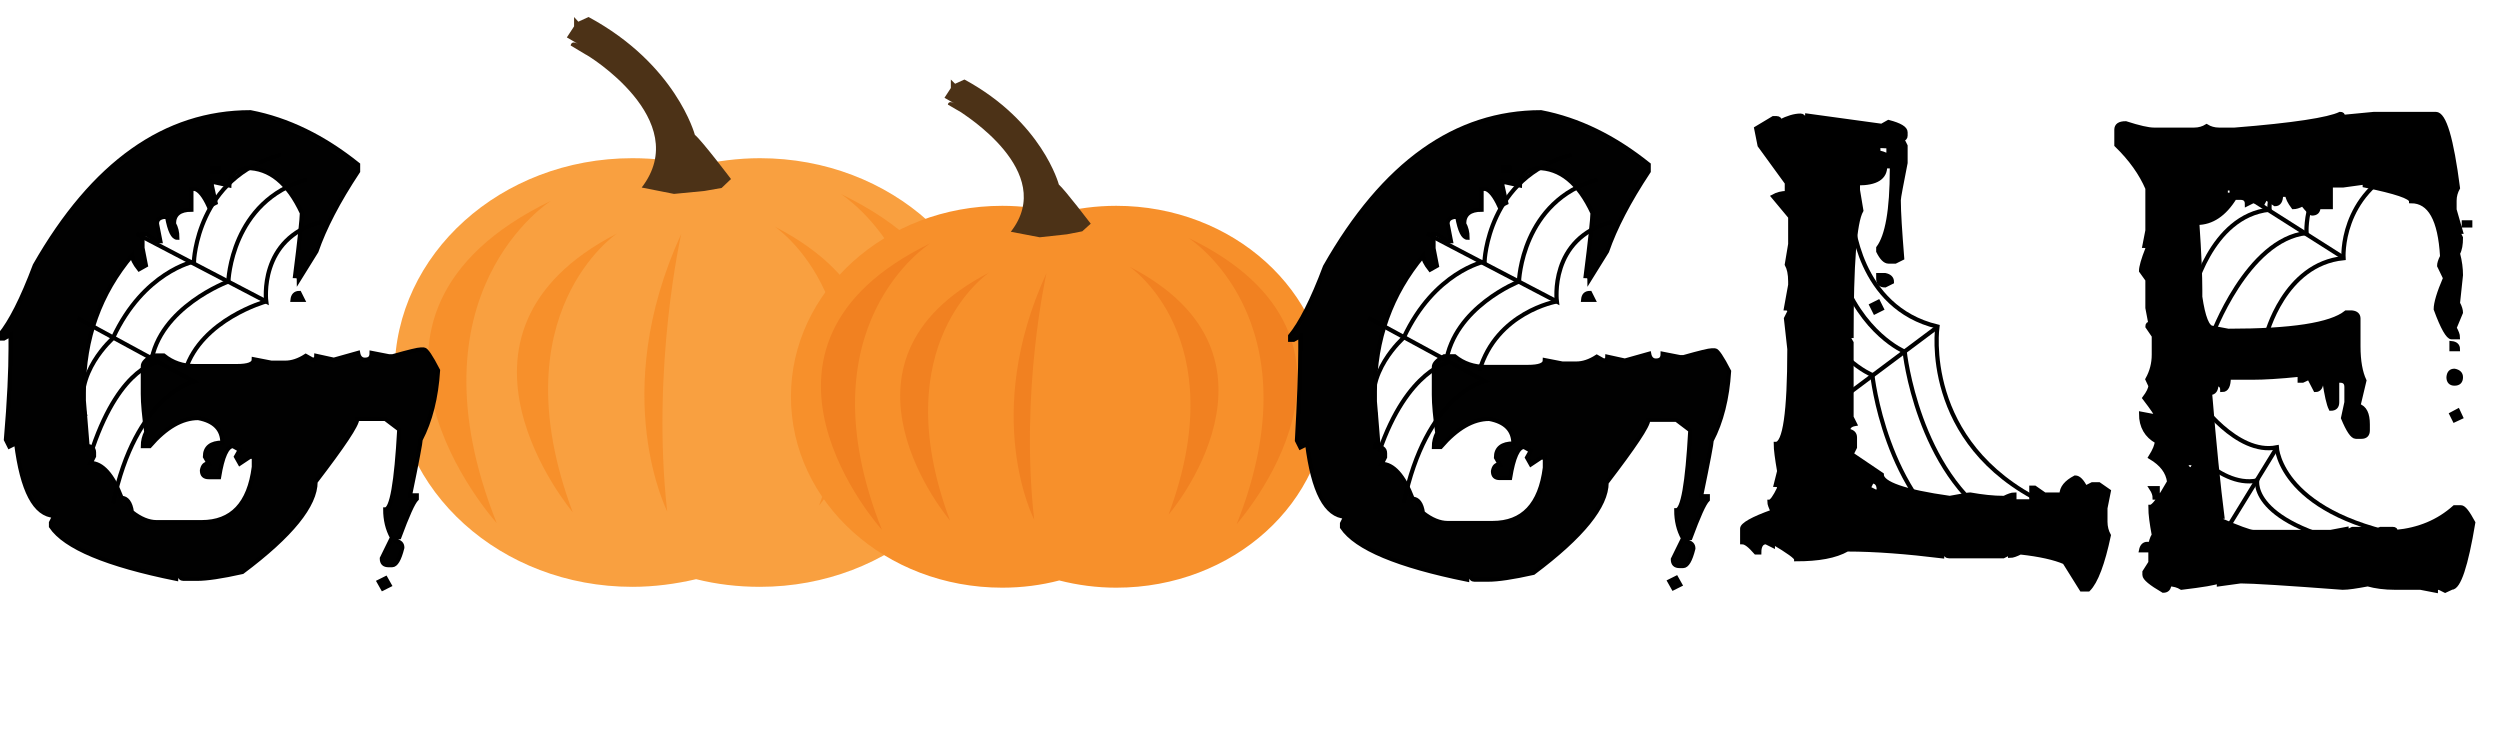
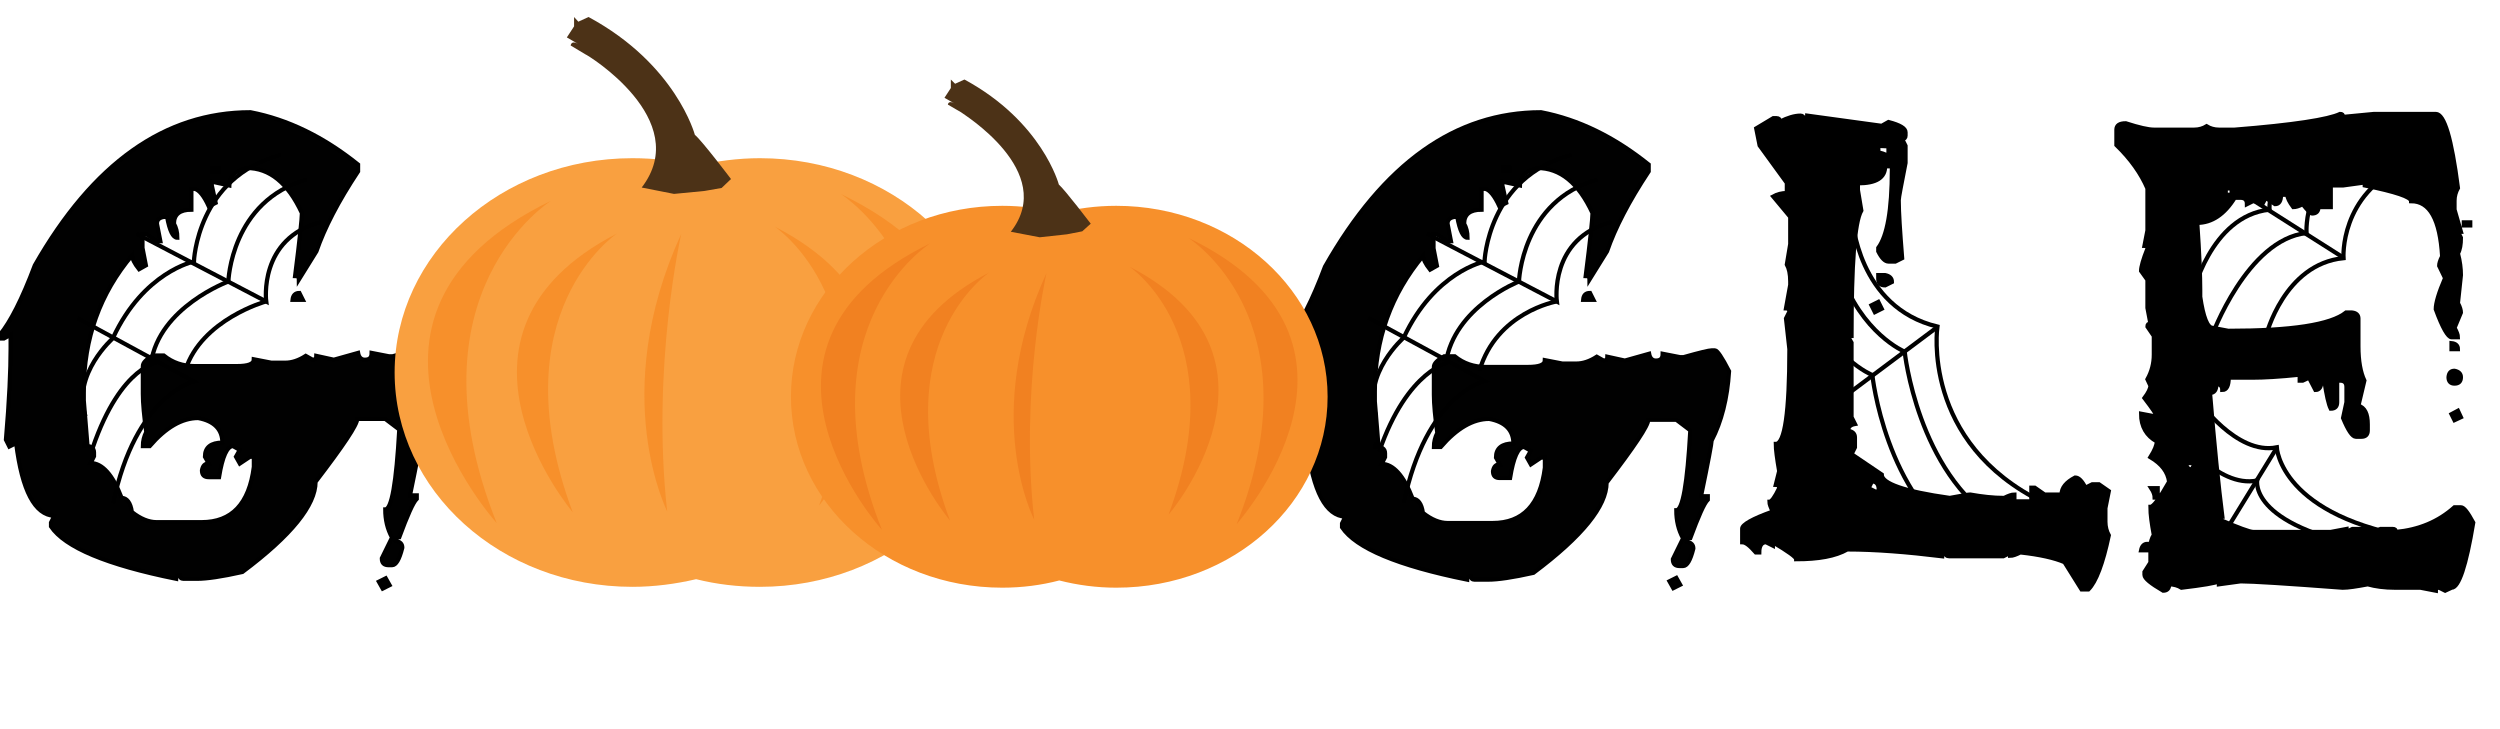
- <svg xmlns="http://www.w3.org/2000/svg" version="1.1" id="Layer_1" x="0px" y="0px" viewBox="0 0 587.9 171.4" style="enable-background:new 0 0 587.9 171.4;" xml:space="preserve">
+ <svg xmlns="http://www.w3.org/2000/svg" version="1.1" x="0px" y="0px" viewBox="0 0 587.9 171.4" style="enable-background:new 0 0 587.9 171.4;" xml:space="preserve">
  <style type="text/css">
- 	.st0{fill:#F9A040;}
- 	.st1{fill:#F7902B;}
- 	.st2{fill:#4C3217;}
- 	.st3{fill:#F18121;}
- 	.st4{enable-background:new    ;}
- 	.st5{fill:#010101;stroke:#000000;stroke-miterlimit:10;}
- 	.st6{fill:none;stroke:#000000;stroke-miterlimit:10;}
- 	.st7{stroke:#000000;stroke-miterlimit:10;}
+ 	.st0{enable-background:new    ;}
+ 	.st1{fill:#010101;stroke:#000000;stroke-miterlimit:10;}
+ 	.st2{stroke:#000000;stroke-miterlimit:10;}
+ 	.st3{fill:#F9A040;}
+ 	.st4{fill:#F7902B;}
+ 	.st5{fill:#4C3217;}
+ 	.st6{fill:#F18121;}
+ 	.st7{fill:none;stroke:#000000;stroke-miterlimit:10;}
</style>
-   <g id="Layer_1_1_">
-     <path class="st0" d="M178.7,37.2c-5.2,0-10.3,0.7-15,1.8c-4.8-1.2-9.8-1.8-15-1.8c-30.9,0-55.9,22.6-55.9,50.4s25,50.4,55.9,50.4   c5.2,0,10.3-0.7,15-1.8c4.8,1.2,9.8,1.8,15,1.8c30.8,0,55.9-22.6,55.9-50.4S209.6,37.2,178.7,37.2z" />
-     <path class="st1" d="M129.6,47.2c0,0-34.4,21.6-12.8,75.8C116.8,123,73,74.6,129.6,47.2z" />
-     <path class="st1" d="M145.1,54.9c0,0-28,18.7-10.4,65.6C134.7,120.4,99.1,78.6,145.1,54.9z" />
-     <path class="st2" d="M150.9,44.1l7.6,1.5l7.2-0.7l4-0.7l2.2-2.1c0,0-6.8-9-8.5-10.4c0,0-4.4-16.6-25-27.7L136,5.1L135,4v2.2   l-1.7,2.6l2.6,1.5c-1.6-0.9-1.7,0.4-1.7,0.4l3.5,2.1C137.8,12.7,163.2,28.1,150.9,44.1z" />
-     <path class="st1" d="M197.7,45.6c0,0,34.4,21.6,12.8,75.8C210.5,121.4,254.4,73,197.7,45.6z" />
-     <path class="st1" d="M182.2,53.3c0,0,28,18.7,10.4,65.6C192.6,118.9,228.2,77,182.2,53.3z" />
-     <path class="st1" d="M160.2,55c0,0-7.1,31.3-3.3,65.3C157,120.3,142.8,93,160.2,55z" />
+   <g id="Letters">
+     <g class="st0">
+       <path class="st1" d="M58.9,26.4c8.8,1.7,17.2,5.8,25.3,12.3v1.6c-4.7,7.1-7.9,13.3-9.8,18.8l-4.1,6.6c0-0.5-0.3-0.8-0.9-0.8    c1.1-8.6,1.6-13.6,1.6-14.8c-3.3-7.1-7.6-10.6-13-10.6c-2.8,0.7-4.1,2.1-4.1,4.1l-4.1-0.9v0.9l0.9,4.1l-1.6,0.8    c-1.1-2.4-2.2-3.8-3.3-4.1H45v4.9c-2.7,0-4.1,1.1-4.1,3.3c0.5,0.9,0.8,2,0.8,3.3c-1,0-1.8-1.6-2.4-4.9h-0.8    c-1.1,0.2-1.6,0.7-1.6,1.6l0.8,4.1h-0.8L34.3,55h-0.8v3.3l0.8,4.1l-1.6,0.9c-1.1-1.4-1.6-2.4-1.6-3.3c-7.6,9-11.4,19.6-11.4,31.8    v2.4l0.8,9.8c-0.5,0-0.8,0.3-0.8,0.8c1.6,0,2.4,0.5,2.4,1.6v0.9l-0.8,1.6c2.7,0,5.2,2.7,7.3,8.2c1.2,0,2.1,1.1,2.4,3.3    c2,1.6,4,2.4,5.8,2.4h10.6c7.1,0,11.2-4.3,12.3-13v-2.4h-0.9l-2.4,1.6l-0.9-1.6l0.9-1.6l-1.6-0.9c-1.4,0-2.5,2.4-3.3,7.3h-2.4    c-1.1,0-1.6-0.5-1.6-1.6c0.2-1.1,0.7-1.6,1.6-1.6l-0.9-1.6c0-2.2,1.4-3.3,4.1-3.3c0-3.1-1.9-5.1-5.7-5.8c-3.8,0-7.6,2.2-11.4,6.6    h-1.6c0-1.2,0.3-2.3,0.8-3.3c-0.5-3.7-0.8-6.7-0.8-9v-6.5c0-0.8,0.8-1.6,2.4-2.5h2.5c2.1,1.7,4.5,2.5,7.3,2.5h9.8    c2.8,0,4.1-0.5,4.1-1.6l4.1,0.8h3.3c1.5,0,3.1-0.5,4.8-1.6l1.6,0.9c0.6,0,0.9-0.3,0.9-0.9l4.1,0.9l5.7-1.6    c0.2,1.1,0.8,1.6,1.6,1.6c1.1,0,1.6-0.5,1.6-1.6l4.1,0.8h0.8c3.9-1.1,6-1.6,6.6-1.6h0.8c0.5,0,1.6,1.6,3.3,4.9    c-0.4,6.4-1.8,11.9-4.1,16.3c0,0.6-0.8,4.9-2.5,13.1H98v0.8c-0.9,0.9-2.2,3.9-4.1,9c-0.6,0-0.9,0.3-0.9,0.9    c1.1,0.2,1.6,0.7,1.6,1.6c-0.7,2.8-1.5,4.1-2.4,4.1h-0.8c-1.1,0-1.6-0.5-1.6-1.6l2.4-4.9c-1.1-2-1.6-4.2-1.6-6.6    c1.5,0,2.6-6.2,3.3-18.8l-3.3-2.5H84c0,1.4-3.3,6.3-9.8,14.8c0,5.5-5.7,12.6-17.2,21.2c-4.9,1.1-8.4,1.6-10.6,1.6h-3.3    c-0.5,0-0.8-0.3-0.8-0.9c-0.6,0-0.9,0.3-0.9,0.9c-16.3-3.3-26.1-7.4-29.4-12.3v-0.9l0.8-1.6c-4.6-0.2-7.6-5.9-9-17.1L2.2,105    l-0.8-1.6C2.2,94.1,2.5,87,2.5,82v-3.3l-1.6,0.9H0v-0.9c2.4-2.9,5.2-8.3,8.2-16.3C21.9,38.4,38.8,26.4,58.9,26.4z M49.9,39.5v0.9    h1.6v-0.9H49.9z M70.4,68.9l0.8,1.6h-2.4C68.9,69.5,69.4,68.9,70.4,68.9z M90.7,136l0.9,1.6l-1.6,0.8l-0.9-1.6L90.7,136z" />
+     </g>
+     <g class="st0">
+       <path class="st1" d="M362.4,26.4c8.8,1.7,17.2,5.8,25.3,12.3v1.6c-4.7,7.1-7.9,13.3-9.8,18.8l-4.1,6.6c0-0.5-0.3-0.8-0.9-0.8    c1.1-8.6,1.6-13.6,1.6-14.8c-3.3-7.1-7.6-10.6-13-10.6c-2.8,0.7-4.1,2.1-4.1,4.1l-4.1-0.9v0.9l0.9,4.1l-1.6,0.8    c-1.1-2.4-2.2-3.8-3.3-4.1h-0.9v4.9c-2.7,0-4.1,1.1-4.1,3.3c0.5,0.9,0.8,2,0.8,3.3c-1,0-1.8-1.6-2.4-4.9H342    c-1.1,0.2-1.6,0.7-1.6,1.6l0.8,4.1h-0.8l-2.5-1.6h-0.8v3.3l0.8,4.1l-1.6,0.9c-1.1-1.4-1.6-2.4-1.6-3.3    c-7.6,9.1-11.4,19.7-11.4,31.9v2.4l0.8,9.8c-0.5,0-0.8,0.3-0.8,0.8c1.6,0,2.4,0.5,2.4,1.6v0.9l-0.8,1.6c2.7,0,5.2,2.7,7.3,8.2    c1.2,0,2.1,1.1,2.4,3.3c2,1.6,4,2.4,5.8,2.4H351c7.1,0,11.2-4.3,12.3-13v-2.4h-0.9l-2.4,1.6l-0.9-1.6l0.9-1.6l-1.6-0.9    c-1.4,0-2.5,2.4-3.3,7.3h-2.4c-1.1,0-1.6-0.5-1.6-1.6c0.2-1.1,0.7-1.6,1.6-1.6l-0.9-1.6c0-2.2,1.4-3.3,4.1-3.3    c0-3.1-1.9-5.1-5.7-5.8c-3.8,0-7.6,2.2-11.4,6.6h-1.6c0-1.2,0.3-2.3,0.8-3.3c-0.5-3.7-0.8-6.7-0.8-9v-6.5c0-0.8,0.8-1.6,2.4-2.5    h2.5c2.1,1.7,4.5,2.5,7.3,2.5h9.8c2.8,0,4.1-0.5,4.1-1.6l4.1,0.8h3.3c1.5,0,3.1-0.5,4.8-1.6l1.6,0.9c0.6,0,0.9-0.3,0.9-0.9    l4.1,0.9l5.7-1.6c0.2,1.1,0.8,1.6,1.6,1.6c1.1,0,1.6-0.5,1.6-1.6l4.1,0.8h0.8c3.9-1.1,6-1.6,6.6-1.6h0.8c0.5,0,1.6,1.6,3.3,4.9    c-0.4,6.4-1.8,11.9-4.1,16.3c0,0.6-0.8,4.9-2.5,13.1h1.6v0.8c-0.9,0.9-2.2,3.9-4.1,9c-0.6,0-0.9,0.3-0.9,0.9    c1.1,0.2,1.6,0.7,1.6,1.6c-0.7,2.8-1.5,4.1-2.4,4.1H395c-1.1,0-1.6-0.5-1.6-1.6l2.4-4.9c-1.1-2-1.6-4.2-1.6-6.6    c1.5,0,2.6-6.2,3.3-18.8l-3.3-2.5h-6.6c0,1.4-3.3,6.3-9.8,14.8c0,5.5-5.7,12.6-17.2,21.2c-4.9,1.1-8.4,1.6-10.6,1.6h-3.3    c-0.5,0-0.8-0.3-0.8-0.9c-0.6,0-0.9,0.3-0.9,0.9c-16.3-3.3-26.1-7.4-29.4-12.3v-0.9l0.8-1.6c-4.6-0.2-7.6-5.9-9-17.1l-1.6,0.8    l-0.8-1.6c0.5-9.1,0.8-16.2,0.8-21.3V79l-1.6,0.9h-0.8V79c2.4-2.9,5.2-8.3,8.2-16.3C325.4,38.4,342.3,26.4,362.4,26.4z     M353.4,39.4v0.9h1.6v-0.9H353.4z M373.9,68.9l0.8,1.6h-2.4C372.4,69.4,372.9,68.9,373.9,68.9z M394.2,135.9l0.9,1.6l-1.6,0.8    l-0.9-1.6L394.2,135.9z" />
+     </g>
+     <g class="st0">
+       <path class="st2" d="M423.4,27.2c0.5,0,0.8,0.3,0.8,0.8c0.5,0,0.8-0.3,0.8-0.8l17.5,2.4l1.6-0.9c2.7,0.7,4,1.5,4,2.4v0.8    c0,0.5-0.3,0.8-0.8,0.8l0.8,1.6v4c-1,5.2-1.6,8.1-1.6,8.8c0,2.8,0.3,7.3,0.8,13.6l-1.6,0.8h-1.6c-0.8,0-1.6-0.8-2.4-2.4v-0.8    c2.1-2.8,3.2-8.9,3.2-18.4v-0.8h-1.6c0,2.7-2.1,4-6.4,4v1.6l0.8,4.8c-1.6,2.8-2.3,12.6-2.3,29.5h-0.9l0.9,1.6v17.5l0.8,1.6    c-1.1,0.2-1.6,0.7-1.6,1.6c1.1,0.2,1.6,0.7,1.6,1.6v2.3l-0.8,1.6l7.1,4.8c0,2.1,5.3,4,16,5.5c2.8-0.5,4.3-0.8,4.8-0.8    c2.8,0.5,5.4,0.8,8,0.8c1-0.5,1.8-0.8,2.4-0.8v1.6h4v-3.2h0.8l2.3,1.6h4c0-1.6,1.1-2.9,3.2-4c0.8,0,1.6,0.8,2.4,2.4l1.6-0.8h1.6    l2.3,1.6l-0.8,4v3.2c0,1.2,0.3,2.3,0.8,3.2c-1.4,6.6-3,10.9-4.8,12.7h-1.6l-4-6.4c-2.3-1-5.8-1.8-10.4-2.3c-1,0.5-1.8,0.8-2.4,0.8    V130l-1.6,0.8h-12.7c-0.6,0-0.9-0.3-0.9-0.8c-0.5,0-0.8,0.3-0.8,0.8c-8.2-1-15.7-1.6-22.3-1.6c-2.8,1.6-6.8,2.3-12,2.3    c0-0.5-1.8-1.8-5.5-4v0.8l-1.6-0.8c-1,0-1.6,0.8-1.6,2.4h-0.8c-1.4-1.6-2.4-2.4-3.2-2.4v-3.2c0-0.9,2.4-2.3,7.2-4    c-0.5-1-0.8-1.8-0.8-2.3c0.5,0,1.3-1.1,2.3-3.2c0-0.5-0.3-0.8-0.8-0.8l0.8-3.2c-0.5-2.9-0.8-5.1-0.8-6.4c2.1,0,3.2-7.4,3.2-22.3    l-0.8-7.2l0.8-1.6c0-0.5-0.3-0.8-0.8-0.8l1-5.5v-0.8c0-1.8-0.3-3.1-0.8-4l0.8-4.8V51l-4-4.8c0.9-0.5,2-0.8,3.2-0.8V43l-6.4-8.8    l-0.8-4l4-2.4h0.8c0.5,0,0.8,0.3,0.8,0.8C420.4,27.7,422,27.2,423.4,27.2z M430.6,53.5V55h0.9v-1.6L430.6,53.5L430.6,53.5z     M440.2,113.2l-0.8,1.6l1.6,0.8h0.8v-0.8C441.7,113.8,441.2,113.2,440.2,113.2z M441.7,71l0.8,1.6l-1.6,0.8l-0.8-1.6L441.7,71z     M441.7,34.3v1.6c0.6,0,1.4,0.3,2.4,0.8v-2.3L441.7,34.3L441.7,34.3z M441.7,64.7h1.6c1,0.2,1.6,0.7,1.6,1.6l-1.6,0.8    c-1.1,0-1.6-0.5-1.6-1.6V64.7z" />
+       <path class="st2" d="M550.3,26.8c0.5,0,0.7,0.2,0.7,0.7l7.3-0.7h14.5c2,0,3.7,5.8,5.2,17.4c-0.5,0.9-0.8,1.9-0.8,3v2.1l1.5,5.2    H578l0.7,1.4c0,1.6-0.2,2.8-0.7,3.7c0.5,1.9,0.7,3.6,0.7,5.1l-0.7,6.6c0.5,0.9,0.7,1.7,0.7,2.2l-1.5,3.6c0.5,0.9,0.8,1.7,0.8,2.2    h-1.5c-0.8,0-2.1-2.2-3.7-6.6c0-1.4,0.7-3.8,2.2-7.3l-1.4-2.9c0-0.5,0.2-1.2,0.7-2.2c-0.5-8.7-2.9-13-7.3-13c0-1-3.6-2.2-10.9-3.7    v-0.7l-5.1,0.7h-2.9v5.1h-2.9c0,1-0.5,1.5-1.5,1.5c-0.3,0-1-0.7-2.2-2.2c-0.9,0.5-1.7,0.7-2.2,0.7c-0.9-1.2-1.4-2.2-1.4-2.9h-1.5    c0,1.5-0.5,2.2-1.4,2.2l-2.2-1.5L532,48l-1.4-0.7h-0.8l-1.4,0.7c0-1-0.5-1.5-1.5-1.5h-1.4c-2.4,3.9-5.4,5.9-8.8,5.9    c0.5,7.2,0.7,12.6,0.7,15.9v1.5c0.7,4.8,1.7,7.3,2.9,7.3l3.7,0.7c14.8,0,24.1-1.4,27.7-4.3h1.4c1,0.1,1.5,0.6,1.5,1.4v6.6    c0,3.4,0.5,6.1,1.4,8l-1.4,5.9c1.5,0.5,2.2,1.9,2.2,4.4v1.4c0,1-0.5,1.5-1.5,1.5H554c-0.8,0-1.8-1.5-3-4.4l0.8-3.7V91    c0-1-0.5-1.5-1.5-1.5h-0.7v5.1c0,1-0.5,1.5-1.5,1.5c-0.5-1-1-3.2-1.5-6.6h-0.7c0,1.5-0.5,2.2-1.4,2.2l-1.5-2.9l-1.5,0.7h-0.7v-1.4    c-4.8,0.5-8.5,0.7-10.9,0.7h-5.8c0,1.9-0.5,2.9-1.5,2.9c0-0.9-0.5-1.4-1.4-1.4c0,1.4-0.5,2.1-1.5,2.1c1,12.2,2,22,2.9,29.1    c-0.5,0-0.7,0.2-0.7,0.7c4.5,1.9,7.1,2.9,8,2.9h18.2l3.7-0.7v0.7l1.4-0.7h4.4c0.5,0,0.7,0.2,0.7,0.7l1.5-0.7h2.9    c0.5,0,0.7,0.2,0.7,0.7c5.4-0.5,10-2.4,13.8-5.8h1.5c0.7,0,1.6,1.2,2.9,3.6c-1.7,10.2-3.4,15.3-5.1,15.3l-1.5,0.7l-1.4-0.7    c-0.5,0-0.8,0.2-0.8,0.7l-3.6-0.7h-5.9c-2.6,0-4.7-0.3-6.5-0.8c-2.7,0.5-4.6,0.8-5.9,0.8c-13.2-1-21.2-1.5-24-1.5l-5.1,0.7v-0.7    c-0.8,0.4-3.8,0.9-8.8,1.5c-0.8-0.5-1.8-0.8-2.9-0.8c0,1-0.5,1.5-1.4,1.5c-2.9-1.7-4.4-2.9-4.4-3.7v-0.7l1.4-2.2v-2.9h-2.2    c0.2-1,0.7-1.5,1.5-1.5c0,0.5,0.2,0.8,0.7,0.8c0-1.1,0.3-2.1,0.8-2.9c-0.5-2.7-0.8-4.8-0.8-6.6c0.7,0,2.2-2,4.4-5.9    c-0.3-2.3-1.7-4.2-4.4-5.8c1-1.6,1.5-2.8,1.5-3.7c-2.4-1.3-3.7-3.5-3.7-6.5l3.7,0.7c0-0.5-1-1.9-2.9-4.4c0.9-1.2,1.4-2.2,1.4-2.9    l-0.7-1.5c1-1.8,1.5-3.7,1.5-5.8V79l-1.5-2.2c0-0.5,0.2-0.7,0.7-0.7l-0.7-3.7v-6.6l-1.5-2.1c0-0.9,0.5-2.7,1.5-5.2    c0-0.5-0.2-0.7-0.7-0.7l0.7-3.6v-9.9c-1.5-3.5-3.9-6.9-7.3-10.2v-3.6c0-1,0.7-1.5,2.2-1.5c3.1,1,5.3,1.5,6.6,1.5h9.5    c1.1,0,2.1-0.3,2.9-0.8c0.8,0.5,1.8,0.8,2.9,0.8h3.7C539.4,29.4,547.6,28.1,550.3,26.8z M505.9,114.8h1.5v2.2h-0.7    C506.7,116.5,506.5,115.7,505.9,114.8z M508.9,119.2l-0.8,2.9v0.7h0.8l0.7-2.9v-0.7H508.9z M511.8,103.9v1.5h0.7v-1.5H511.8z     M513.2,37.8c0,0.5-0.2,1.2-0.7,2.1v0.8h0.7c0-0.5,0.3-1.2,0.8-2.2v-0.7C514,37.8,513.2,37.8,513.2,37.8z M512.5,41.4v0.7h1.5    v-0.7H512.5z M514,108.9c0.2,1,0.6,1.5,1.4,1.5l0.8-1.5H514z M522.7,124.3v0.7h1.5v-0.7H522.7z M523.4,44.3v1.5h1.4v-1.5H523.4z     M575,127.2v1.5h0.8v-1.5H575z M577.2,87.2c1,0.2,1.5,0.7,1.5,1.5c0,1-0.5,1.5-1.5,1.5c-0.9,0-1.4-0.5-1.4-1.5    C575.9,87.6,576.4,87.2,577.2,87.2z M576.5,80.7c1,0.1,1.5,0.6,1.5,1.4h-1.5V80.7z M578,96.6l0.7,1.5l-1.5,0.7l-0.7-1.4L578,96.6z     M579.4,52.3h1.5V53h-1.5V52.3z" />
+     </g>
  </g>
-   <g id="Layer_2">
-     <path class="st1" d="M262.5,48.4c-4.7,0-9.2,0.6-13.4,1.7c-4.3-1.1-8.8-1.7-13.4-1.7c-27.5,0-49.7,20.1-49.7,44.9   s22.2,44.9,49.7,44.9c4.7,0,9.2-0.6,13.4-1.7c4.3,1.1,8.8,1.7,13.4,1.7c27.5,0,49.7-20.1,49.7-44.9S289.9,48.4,262.5,48.4z" />
-     <path class="st3" d="M218.8,57.2c0,0-30.6,19.2-11.4,67.4C207.4,124.6,168.5,81.6,218.8,57.2z" />
-     <path class="st3" d="M232.6,64.1c0,0-24.8,16.6-9.2,58.3C223.4,122.4,191.7,85.2,232.6,64.1z" />
-     <path class="st2" d="M237.7,54.5l6.8,1.3l6.4-0.7l3.6-0.7l2-1.8c0,0-6.1-8-7.5-9.2c0,0-3.9-14.8-22.2-24.7l-2.2,1l-1-1v2l-1.5,2.3   l2.3,1.3c-1.4-0.8-1.5,0.3-1.5,0.3l3.1,1.8C226.1,26.6,248.8,40.3,237.7,54.5z" />
-     <path class="st3" d="M279.4,55.9c0,0,30.6,19.2,11.4,67.4C290.7,123.2,329.7,80.2,279.4,55.9z" />
-     <path class="st3" d="M265.6,62.7c0,0,24.8,16.6,9.2,58.3C274.9,121,306.5,83.8,265.6,62.7z" />
-     <path class="st3" d="M246.1,64.2c0,0-6.3,27.8-2.9,58C243.2,122.2,230.6,98,246.1,64.2z" />
-   </g>
-   <g id="G_x27_s">
-     <g class="st4">
-       <path class="st5" d="M58.9,26.4c8.8,1.7,17.2,5.8,25.3,12.3v1.6c-4.7,7.1-7.9,13.3-9.8,18.8l-4.1,6.6c0-0.5-0.3-0.8-0.9-0.8    c1.1-8.6,1.6-13.6,1.6-14.8c-3.3-7.1-7.6-10.6-13-10.6c-2.8,0.7-4.1,2.1-4.1,4.1l-4.1-0.9v0.9l0.9,4.1l-1.6,0.8    c-1.1-2.4-2.2-3.8-3.3-4.1H45v4.9c-2.7,0-4.1,1.1-4.1,3.3c0.5,0.9,0.8,2,0.8,3.3c-1,0-1.8-1.6-2.4-4.9h-0.8    c-1.1,0.2-1.6,0.7-1.6,1.6l0.8,4.1h-0.8L34.3,55h-0.8v3.3l0.8,4.1l-1.6,0.9c-1.1-1.4-1.6-2.4-1.6-3.3c-7.6,9-11.4,19.6-11.4,31.8    v2.4l0.8,9.8c-0.5,0-0.8,0.3-0.8,0.8c1.6,0,2.4,0.5,2.4,1.6v0.9l-0.8,1.6c2.7,0,5.2,2.7,7.3,8.2c1.2,0,2.1,1.1,2.4,3.3    c2,1.6,4,2.4,5.8,2.4h10.6c7.1,0,11.2-4.3,12.3-13v-2.4h-0.9l-2.4,1.6l-0.9-1.6l0.9-1.6l-1.6-0.9c-1.4,0-2.5,2.4-3.3,7.3h-2.4    c-1.1,0-1.6-0.5-1.6-1.6c0.2-1.1,0.7-1.6,1.6-1.6l-0.9-1.6c0-2.2,1.4-3.3,4.1-3.3c0-3.1-1.9-5.1-5.7-5.8c-3.8,0-7.6,2.2-11.4,6.6    h-1.6c0-1.2,0.3-2.3,0.8-3.3c-0.5-3.7-0.8-6.7-0.8-9v-6.5c0-0.8,0.8-1.6,2.4-2.5h2.5c2.1,1.7,4.5,2.5,7.3,2.5h9.8    c2.8,0,4.1-0.5,4.1-1.6l4.1,0.8h3.3c1.5,0,3.1-0.5,4.8-1.6l1.6,0.9c0.6,0,0.9-0.3,0.9-0.9l4.1,0.9l5.7-1.6    c0.2,1.1,0.8,1.6,1.6,1.6c1.1,0,1.6-0.5,1.6-1.6l4.1,0.8h0.8c3.9-1.1,6-1.6,6.6-1.6h0.8c0.5,0,1.6,1.6,3.3,4.9    c-0.4,6.4-1.8,11.9-4.1,16.3c0,0.6-0.8,4.9-2.5,13.1H98v0.8c-0.9,0.9-2.2,3.9-4.1,9c-0.6,0-0.9,0.3-0.9,0.9    c1.1,0.2,1.6,0.7,1.6,1.6c-0.7,2.8-1.5,4.1-2.4,4.1h-0.8c-1.1,0-1.6-0.5-1.6-1.6l2.4-4.9c-1.1-2-1.6-4.2-1.6-6.6    c1.5,0,2.6-6.2,3.3-18.8l-3.3-2.5H84c0,1.4-3.3,6.3-9.8,14.8c0,5.5-5.7,12.6-17.2,21.2c-4.9,1.1-8.4,1.6-10.6,1.6h-3.3    c-0.5,0-0.8-0.3-0.8-0.9c-0.6,0-0.9,0.3-0.9,0.9c-16.3-3.3-26.1-7.4-29.4-12.3v-0.9l0.8-1.6c-4.6-0.2-7.6-5.9-9-17.1L2.2,105    l-0.8-1.6C2.2,94.1,2.5,87,2.5,82v-3.3l-1.6,0.9H0v-0.9c2.4-2.9,5.2-8.3,8.2-16.3C21.9,38.4,38.8,26.4,58.9,26.4z M49.9,39.5v0.9    h1.6v-0.9H49.9z M70.4,68.9l0.8,1.6h-2.4C68.9,69.5,69.4,68.9,70.4,68.9z M90.7,136l0.9,1.6l-1.6,0.8l-0.9-1.6L90.7,136z" />
+   <g id="Webs_and_Pumpkins">
+     <g id="Layer_1_1_">
+       <path class="st3" d="M178.7,37.2c-5.2,0-10.3,0.7-15,1.8c-4.8-1.2-9.8-1.8-15-1.8c-30.9,0-55.9,22.6-55.9,50.4s25,50.4,55.9,50.4    c5.2,0,10.3-0.7,15-1.8c4.8,1.2,9.8,1.8,15,1.8c30.8,0,55.9-22.6,55.9-50.4S209.6,37.2,178.7,37.2z" />
+       <path class="st4" d="M129.6,47.2c0,0-34.4,21.6-12.8,75.8C116.8,123,73,74.6,129.6,47.2z" />
+       <path class="st4" d="M145.1,54.9c0,0-28,18.7-10.4,65.6C134.7,120.4,99.1,78.6,145.1,54.9z" />
+       <path class="st5" d="M150.9,44.1l7.6,1.5l7.2-0.7l4-0.7l2.2-2.1c0,0-6.8-9-8.5-10.4c0,0-4.4-16.6-25-27.7L136,5.1L135,4v2.2    l-1.7,2.6l2.6,1.5c-1.6-0.9-1.7,0.4-1.7,0.4l3.5,2.1C137.8,12.7,163.2,28.1,150.9,44.1z" />
+       <path class="st4" d="M197.7,45.6c0,0,34.4,21.6,12.8,75.8C210.5,121.4,254.4,73,197.7,45.6z" />
+       <path class="st4" d="M182.2,53.3c0,0,28,18.7,10.4,65.6C192.6,118.9,228.2,77,182.2,53.3z" />
+       <path class="st4" d="M160.2,55c0,0-7.1,31.3-3.3,65.3C157,120.3,142.8,93,160.2,55z" />
    </g>
-     <path class="st6" d="M32,54.9l30.6,16c0,0-1.9-14.9,12.9-18.7" />
-     <path class="st6" d="M72.2,42.2c-17.9,5-18.5,24-18.5,24s-16.3,6-18.2,19.2" />
-     <path class="st6" d="M66.1,36.4c-19.8,5.2-20.5,25.1-20.5,25.1s-11.8,2.4-19,17.9" />
-     <path class="st6" d="M62.5,70.9c0,0-15.1,4.2-18.9,16.1" />
-     <path class="st6" d="M18.2,74.8l27.4,14.9c0,0-13.7,3.1-19,28.7" />
-     <path class="st6" d="M26.7,79.4c0,0-9.9,8.6-6.6,18.5" />
-     <path class="st6" d="M37.5,85.1c0,0-9,0.6-15.7,20.2" />
-     <g class="st4">
-       <path class="st5" d="M362.4,26.4c8.8,1.7,17.2,5.8,25.3,12.3v1.6c-4.7,7.1-7.9,13.3-9.8,18.8l-4.1,6.6c0-0.5-0.3-0.8-0.9-0.8    c1.1-8.6,1.6-13.6,1.6-14.8c-3.3-7.1-7.6-10.6-13-10.6c-2.8,0.7-4.1,2.1-4.1,4.1l-4.1-0.9v0.9l0.9,4.1l-1.6,0.8    c-1.1-2.4-2.2-3.8-3.3-4.1h-0.9v4.9c-2.7,0-4.1,1.1-4.1,3.3c0.5,0.9,0.8,2,0.8,3.3c-1,0-1.8-1.6-2.4-4.9H342    c-1.1,0.2-1.6,0.7-1.6,1.6l0.8,4.1h-0.8l-2.5-1.6h-0.8v3.3l0.8,4.1l-1.6,0.9c-1.1-1.4-1.6-2.4-1.6-3.3    c-7.6,9.1-11.4,19.7-11.4,31.9v2.4l0.8,9.8c-0.5,0-0.8,0.3-0.8,0.8c1.6,0,2.4,0.5,2.4,1.6v0.9l-0.8,1.6c2.7,0,5.2,2.7,7.3,8.2    c1.2,0,2.1,1.1,2.4,3.3c2,1.6,4,2.4,5.8,2.4H351c7.1,0,11.2-4.3,12.3-13v-2.4h-0.9l-2.4,1.6l-0.9-1.6l0.9-1.6l-1.6-0.9    c-1.4,0-2.5,2.4-3.3,7.3h-2.4c-1.1,0-1.6-0.5-1.6-1.6c0.2-1.1,0.7-1.6,1.6-1.6l-0.9-1.6c0-2.2,1.4-3.3,4.1-3.3    c0-3.1-1.9-5.1-5.7-5.8c-3.8,0-7.6,2.2-11.4,6.6h-1.6c0-1.2,0.3-2.3,0.8-3.3c-0.5-3.7-0.8-6.7-0.8-9v-6.5c0-0.8,0.8-1.6,2.4-2.5    h2.5c2.1,1.7,4.5,2.5,7.3,2.5h9.8c2.8,0,4.1-0.5,4.1-1.6l4.1,0.8h3.3c1.5,0,3.1-0.5,4.8-1.6l1.6,0.9c0.6,0,0.9-0.3,0.9-0.9    l4.1,0.9l5.7-1.6c0.2,1.1,0.8,1.6,1.6,1.6c1.1,0,1.6-0.5,1.6-1.6l4.1,0.8h0.8c3.9-1.1,6-1.6,6.6-1.6h0.8c0.5,0,1.6,1.6,3.3,4.9    c-0.4,6.4-1.8,11.9-4.1,16.3c0,0.6-0.8,4.9-2.5,13.1h1.6v0.8c-0.9,0.9-2.2,3.9-4.1,9c-0.6,0-0.9,0.3-0.9,0.9    c1.1,0.2,1.6,0.7,1.6,1.6c-0.7,2.8-1.5,4.1-2.4,4.1H395c-1.1,0-1.6-0.5-1.6-1.6l2.4-4.9c-1.1-2-1.6-4.2-1.6-6.6    c1.5,0,2.6-6.2,3.3-18.8l-3.3-2.5h-6.6c0,1.4-3.3,6.3-9.8,14.8c0,5.5-5.7,12.6-17.2,21.2c-4.9,1.1-8.4,1.6-10.6,1.6h-3.3    c-0.5,0-0.8-0.3-0.8-0.9c-0.6,0-0.9,0.3-0.9,0.9c-16.3-3.3-26.1-7.4-29.4-12.3v-0.9l0.8-1.6c-4.6-0.2-7.6-5.9-9-17.1l-1.6,0.8    l-0.8-1.6c0.5-9.1,0.8-16.2,0.8-21.3V79l-1.6,0.9h-0.8V79c2.4-2.9,5.2-8.3,8.2-16.3C325.4,38.4,342.3,26.4,362.4,26.4z     M353.4,39.4v0.9h1.6v-0.9H353.4z M373.9,68.9l0.8,1.6h-2.4C372.4,69.4,372.9,68.9,373.9,68.9z M394.2,135.9l0.9,1.6l-1.6,0.8    l-0.9-1.6L394.2,135.9z" />
+     <g id="Layer_2">
+       <path class="st4" d="M262.5,48.4c-4.7,0-9.2,0.6-13.4,1.7c-4.3-1.1-8.8-1.7-13.4-1.7c-27.5,0-49.7,20.1-49.7,44.9    s22.2,44.9,49.7,44.9c4.7,0,9.2-0.6,13.4-1.7c4.3,1.1,8.8,1.7,13.4,1.7c27.5,0,49.7-20.1,49.7-44.9S289.9,48.4,262.5,48.4z" />
+       <path class="st6" d="M218.8,57.2c0,0-30.6,19.2-11.4,67.4C207.4,124.6,168.5,81.6,218.8,57.2z" />
+       <path class="st6" d="M232.6,64.1c0,0-24.8,16.6-9.2,58.3C223.4,122.4,191.7,85.2,232.6,64.1z" />
+       <path class="st5" d="M237.7,54.5l6.8,1.3l6.4-0.7l3.6-0.7l2-1.8c0,0-6.1-8-7.5-9.2c0,0-3.9-14.8-22.2-24.7l-2.2,1l-1-1v2l-1.5,2.3    l2.3,1.3c-1.4-0.8-1.5,0.3-1.5,0.3l3.1,1.8C226.1,26.6,248.8,40.3,237.7,54.5z" />
+       <path class="st6" d="M279.4,55.9c0,0,30.6,19.2,11.4,67.4C290.7,123.2,329.7,80.2,279.4,55.9z" />
+       <path class="st6" d="M265.6,62.7c0,0,24.8,16.6,9.2,58.3C274.9,121,306.5,83.8,265.6,62.7z" />
+       <path class="st6" d="M246.1,64.2c0,0-6.3,27.8-2.9,58C243.2,122.2,230.6,98,246.1,64.2z" />
    </g>
-     <path class="st6" d="M335.5,54.9l30.6,16c0,0-1.9-14.9,12.9-18.7" />
-     <path class="st6" d="M375.7,42.2c-17.9,5-18.5,24-18.5,24s-15.3,6-17.2,19.2" />
-     <path class="st6" d="M369.6,36.4c-19.8,5.2-20.5,25.1-20.5,25.1s-11.8,2.4-19,17.9" />
-     <path class="st6" d="M366,70.9c0,0-14.1,2.5-18.1,16.3" />
-     <path class="st6" d="M321.7,74.7l27.4,14.9c0,0-13.7,3.1-19,28.7" />
-     <path class="st6" d="M330.2,79.3c0,0-9.9,8.6-6.6,18.5" />
-     <path class="st6" d="M341,85.1c0,0-10,1.6-16.7,21.2" />
-   </g>
-   <g id="LE">
-     <g class="st4">
-       <path class="st7" d="M423.4,27.2c0.5,0,0.8,0.3,0.8,0.8c0.5,0,0.8-0.3,0.8-0.8l17.5,2.4l1.6-0.9c2.7,0.7,4,1.5,4,2.4v0.8    c0,0.5-0.3,0.8-0.8,0.8l0.8,1.6v4c-1,5.2-1.6,8.1-1.6,8.8c0,2.8,0.3,7.3,0.8,13.6l-1.6,0.8h-1.6c-0.8,0-1.6-0.8-2.4-2.4v-0.8    c2.1-2.8,3.2-8.9,3.2-18.4v-0.8h-1.6c0,2.7-2.1,4-6.4,4v1.6l0.8,4.8c-1.6,2.8-2.3,12.6-2.3,29.5h-0.9l0.9,1.6v17.5l0.8,1.6    c-1.1,0.2-1.6,0.7-1.6,1.6c1.1,0.2,1.6,0.7,1.6,1.6v2.3l-0.8,1.6l7.1,4.8c0,2.1,5.3,4,16,5.5c2.8-0.5,4.3-0.8,4.8-0.8    c2.8,0.5,5.4,0.8,8,0.8c1-0.5,1.8-0.8,2.4-0.8v1.6h4v-3.2h0.8l2.3,1.6h4c0-1.6,1.1-2.9,3.2-4c0.8,0,1.6,0.8,2.4,2.4l1.6-0.8h1.6    l2.3,1.6l-0.8,4v3.2c0,1.2,0.3,2.3,0.8,3.2c-1.4,6.6-3,10.9-4.8,12.7h-1.6l-4-6.4c-2.3-1-5.8-1.8-10.4-2.3c-1,0.5-1.8,0.8-2.4,0.8    V130l-1.6,0.8h-12.7c-0.6,0-0.9-0.3-0.9-0.8c-0.5,0-0.8,0.3-0.8,0.8c-8.2-1-15.7-1.6-22.3-1.6c-2.8,1.6-6.8,2.3-12,2.3    c0-0.5-1.8-1.8-5.5-4v0.8l-1.6-0.8c-1,0-1.6,0.8-1.6,2.4h-0.8c-1.4-1.6-2.4-2.4-3.2-2.4v-3.2c0-0.9,2.4-2.3,7.2-4    c-0.5-1-0.8-1.8-0.8-2.3c0.5,0,1.3-1.1,2.3-3.2c0-0.5-0.3-0.8-0.8-0.8l0.8-3.2c-0.5-2.9-0.8-5.1-0.8-6.4c2.1,0,3.2-7.4,3.2-22.3    l-0.8-7.2l0.8-1.6c0-0.5-0.3-0.8-0.8-0.8l1-5.5v-0.8c0-1.8-0.3-3.1-0.8-4l0.8-4.8V51l-4-4.8c0.9-0.5,2-0.8,3.2-0.8V43l-6.4-8.8    l-0.8-4l4-2.4h0.8c0.5,0,0.8,0.3,0.8,0.8C420.4,27.7,422,27.2,423.4,27.2z M430.6,53.5V55h0.9v-1.6L430.6,53.5L430.6,53.5z     M440.2,113.2l-0.8,1.6l1.6,0.8h0.8v-0.8C441.7,113.8,441.2,113.2,440.2,113.2z M441.7,71l0.8,1.6l-1.6,0.8l-0.8-1.6L441.7,71z     M441.7,34.3v1.6c0.6,0,1.4,0.3,2.4,0.8v-2.3L441.7,34.3L441.7,34.3z M441.7,64.7h1.6c1,0.2,1.6,0.7,1.6,1.6l-1.6,0.8    c-1.1,0-1.6-0.5-1.6-1.6V64.7z" />
-       <path class="st7" d="M550.3,26.8c0.5,0,0.7,0.2,0.7,0.7l7.3-0.7h14.5c2,0,3.7,5.8,5.2,17.4c-0.5,0.9-0.8,1.9-0.8,3v2.1l1.5,5.2    H578l0.7,1.4c0,1.6-0.2,2.8-0.7,3.7c0.5,1.9,0.7,3.6,0.7,5.1l-0.7,6.6c0.5,0.9,0.7,1.7,0.7,2.2l-1.5,3.6c0.5,0.9,0.8,1.7,0.8,2.2    h-1.5c-0.8,0-2.1-2.2-3.7-6.6c0-1.4,0.7-3.8,2.2-7.3l-1.4-2.9c0-0.5,0.2-1.2,0.7-2.2c-0.5-8.7-2.9-13-7.3-13c0-1-3.6-2.2-10.9-3.7    v-0.7l-5.1,0.7h-2.9v5.1h-2.9c0,1-0.5,1.5-1.5,1.5c-0.3,0-1-0.7-2.2-2.2c-0.9,0.5-1.7,0.7-2.2,0.7c-0.9-1.2-1.4-2.2-1.4-2.9h-1.5    c0,1.5-0.5,2.2-1.4,2.2l-2.2-1.5L532,48l-1.4-0.7h-0.8l-1.4,0.7c0-1-0.5-1.5-1.5-1.5h-1.4c-2.4,3.9-5.4,5.9-8.8,5.9    c0.5,7.2,0.7,12.6,0.7,15.9v1.5c0.7,4.8,1.7,7.3,2.9,7.3l3.7,0.7c14.8,0,24.1-1.4,27.7-4.3h1.4c1,0.1,1.5,0.6,1.5,1.4v6.6    c0,3.4,0.5,6.1,1.4,8l-1.4,5.9c1.5,0.5,2.2,1.9,2.2,4.4v1.4c0,1-0.5,1.5-1.5,1.5H554c-0.8,0-1.8-1.5-3-4.4l0.8-3.7V91    c0-1-0.5-1.5-1.5-1.5h-0.7v5.1c0,1-0.5,1.5-1.5,1.5c-0.5-1-1-3.2-1.5-6.6h-0.7c0,1.5-0.5,2.2-1.4,2.2l-1.5-2.9l-1.5,0.7h-0.7v-1.4    c-4.8,0.5-8.5,0.7-10.9,0.7h-5.8c0,1.9-0.5,2.9-1.5,2.9c0-0.9-0.5-1.4-1.4-1.4c0,1.4-0.5,2.1-1.5,2.1c1,12.2,2,22,2.9,29.1    c-0.5,0-0.7,0.2-0.7,0.7c4.5,1.9,7.1,2.9,8,2.9h18.2l3.7-0.7v0.7l1.4-0.7h4.4c0.5,0,0.7,0.2,0.7,0.7l1.5-0.7h2.9    c0.5,0,0.7,0.2,0.7,0.7c5.4-0.5,10-2.4,13.8-5.8h1.5c0.7,0,1.6,1.2,2.9,3.6c-1.7,10.2-3.4,15.3-5.1,15.3l-1.5,0.7l-1.4-0.7    c-0.5,0-0.8,0.2-0.8,0.7l-3.6-0.7h-5.9c-2.6,0-4.7-0.3-6.5-0.8c-2.7,0.5-4.6,0.8-5.9,0.8c-13.2-1-21.2-1.5-24-1.5l-5.1,0.7v-0.7    c-0.8,0.4-3.8,0.9-8.8,1.5c-0.8-0.5-1.8-0.8-2.9-0.8c0,1-0.5,1.5-1.4,1.5c-2.9-1.7-4.4-2.9-4.4-3.7v-0.7l1.4-2.2v-2.9h-2.2    c0.2-1,0.7-1.5,1.5-1.5c0,0.5,0.2,0.8,0.7,0.8c0-1.1,0.3-2.1,0.8-2.9c-0.5-2.7-0.8-4.8-0.8-6.6c0.7,0,2.2-2,4.4-5.9    c-0.3-2.3-1.7-4.2-4.4-5.8c1-1.6,1.5-2.8,1.5-3.7c-2.4-1.3-3.7-3.5-3.7-6.5l3.7,0.7c0-0.5-1-1.9-2.9-4.4c0.9-1.2,1.4-2.2,1.4-2.9    l-0.7-1.5c1-1.8,1.5-3.7,1.5-5.8V79l-1.5-2.2c0-0.5,0.2-0.7,0.7-0.7l-0.7-3.7v-6.6l-1.5-2.1c0-0.9,0.5-2.7,1.5-5.2    c0-0.5-0.2-0.7-0.7-0.7l0.7-3.6v-9.9c-1.5-3.5-3.9-6.9-7.3-10.2v-3.6c0-1,0.7-1.5,2.2-1.5c3.1,1,5.3,1.5,6.6,1.5h9.5    c1.1,0,2.1-0.3,2.9-0.8c0.8,0.5,1.8,0.8,2.9,0.8h3.7C539.4,29.4,547.6,28.1,550.3,26.8z M505.9,114.8h1.5v2.2h-0.7    C506.7,116.5,506.5,115.7,505.9,114.8z M508.9,119.2l-0.8,2.9v0.7h0.8l0.7-2.9v-0.7H508.9z M511.8,103.9v1.5h0.7v-1.5H511.8z     M513.2,37.8c0,0.5-0.2,1.2-0.7,2.1v0.8h0.7c0-0.5,0.3-1.2,0.8-2.2v-0.7C514,37.8,513.2,37.8,513.2,37.8z M512.5,41.4v0.7h1.5    v-0.7H512.5z M514,108.9c0.2,1,0.6,1.5,1.4,1.5l0.8-1.5H514z M522.7,124.3v0.7h1.5v-0.7H522.7z M523.4,44.3v1.5h1.4v-1.5H523.4z     M575,127.2v1.5h0.8v-1.5H575z M577.2,87.2c1,0.2,1.5,0.7,1.5,1.5c0,1-0.5,1.5-1.5,1.5c-0.9,0-1.4-0.5-1.4-1.5    C575.9,87.6,576.4,87.2,577.2,87.2z M576.5,80.7c1,0.1,1.5,0.6,1.5,1.4h-1.5V80.7z M578,96.6l0.7,1.5l-1.5,0.7l-0.7-1.4L578,96.6z     M579.4,52.3h1.5V53h-1.5V52.3z" />
+     <g id="G_webs">
+       <path class="st7" d="M32,54.9l30.6,16c0,0-1.9-14.9,12.9-18.7" />
+       <path class="st7" d="M72.2,42.2c-17.9,5-18.5,24-18.5,24s-16.3,6-18.2,19.2" />
+       <path class="st7" d="M66.1,36.4c-19.8,5.2-20.5,25.1-20.5,25.1s-11.8,2.4-19,17.9" />
+       <path class="st7" d="M62.5,70.9c0,0-15.1,4.2-18.9,16.1" />
+       <path class="st7" d="M18.2,74.8l27.4,14.9c0,0-13.7,3.1-19,28.7" />
+       <path class="st7" d="M26.7,79.4c0,0-9.9,8.6-6.6,18.5" />
+       <path class="st7" d="M37.5,85.1c0,0-9,0.6-15.7,20.2" />
+       <path class="st7" d="M335.5,54.9l30.6,16c0,0-1.9-14.9,12.9-18.7" />
+       <path class="st7" d="M375.7,42.2c-17.9,5-18.5,24-18.5,24s-15.3,6-17.2,19.2" />
+       <path class="st7" d="M369.6,36.4c-19.8,5.2-20.5,25.1-20.5,25.1s-11.8,2.4-19,17.9" />
+       <path class="st7" d="M366,70.9c0,0-14.1,2.5-18.1,16.3" />
+       <path class="st7" d="M321.7,74.7l27.4,14.9c0,0-13.7,3.1-19,28.7" />
+       <path class="st7" d="M330.2,79.3c0,0-9.9,8.6-6.6,18.5" />
+       <path class="st7" d="M341,85.1c0,0-10,1.6-16.7,21.2" />
    </g>
-     <path class="st6" d="M435.6,51.4c0,0,1.2,20.9,20,25.4c0,0-4,27.3,25,41.4" />
-     <line class="st6" x1="455.6" y1="76.9" x2="432.6" y2="94.1" />
-     <path class="st6" d="M469.9,122.9c-19-11.8-22-40.2-22-40.2s-10.2-4.2-15.2-18.9" />
-     <path class="st6" d="M462.3,128.4c-19-11.8-22-40.2-22-40.2S430,84.1,425,69.3" />
-     <path class="st6" d="M532.9,78.9c0,0,4.2-16.8,18.2-18.2c0,0-1-15,14.5-21.8" />
-     <line class="st6" x1="551.1" y1="60.6" x2="519.6" y2="40.6" />
-     <path class="st6" d="M520.1,79.1c0,0,8.3-22.8,22.3-24.3c0,0-1-15,14.5-21.8" />
-     <path class="st6" d="M515.5,69.6c0,0,4.2-18.8,18.2-20.3c0,0-1-11,14.5-17.7" />
-     <path class="st6" d="M516.9,94.1c0,0,9,13,18.5,11.1c0,0,0.8,16.5,33.8,21.5" />
-     <line class="st6" x1="535.4" y1="105.3" x2="522.2" y2="126.8" />
-     <path class="st6" d="M512.3,101.9c0,0,9,13,18.5,11.1c0,0-2.2,11.5,30.8,16.5" />
+     <g id="LE_webs">
+       <path class="st7" d="M435.6,51.4c0,0,1.2,20.9,20,25.4c0,0-4,27.3,25,41.4" />
+       <line class="st7" x1="455.6" y1="76.9" x2="432.6" y2="94.1" />
+       <path class="st7" d="M469.9,122.9c-19-11.8-22-40.2-22-40.2s-10.2-4.2-15.2-18.9" />
+       <path class="st7" d="M462.3,128.4c-19-11.8-22-40.2-22-40.2S430,84.1,425,69.3" />
+       <path class="st7" d="M532.9,78.9c0,0,4.2-16.8,18.2-18.2c0,0-1-15,14.5-21.8" />
+       <line class="st7" x1="551.1" y1="60.6" x2="519.6" y2="40.6" />
+       <path class="st7" d="M520.1,79.1c0,0,8.3-22.8,22.3-24.3c0,0-1-15,14.5-21.8" />
+       <path class="st7" d="M515.5,69.6c0,0,4.2-18.8,18.2-20.3c0,0-1-11,14.5-17.7" />
+       <path class="st7" d="M516.9,94.1c0,0,9,13,18.5,11.1c0,0,0.8,16.5,33.8,21.5" />
+       <line class="st7" x1="535.4" y1="105.3" x2="522.2" y2="126.8" />
+       <path class="st7" d="M512.3,101.9c0,0,9,13,18.5,11.1c0,0-2.2,11.5,30.8,16.5" />
+     </g>
  </g>
</svg>
